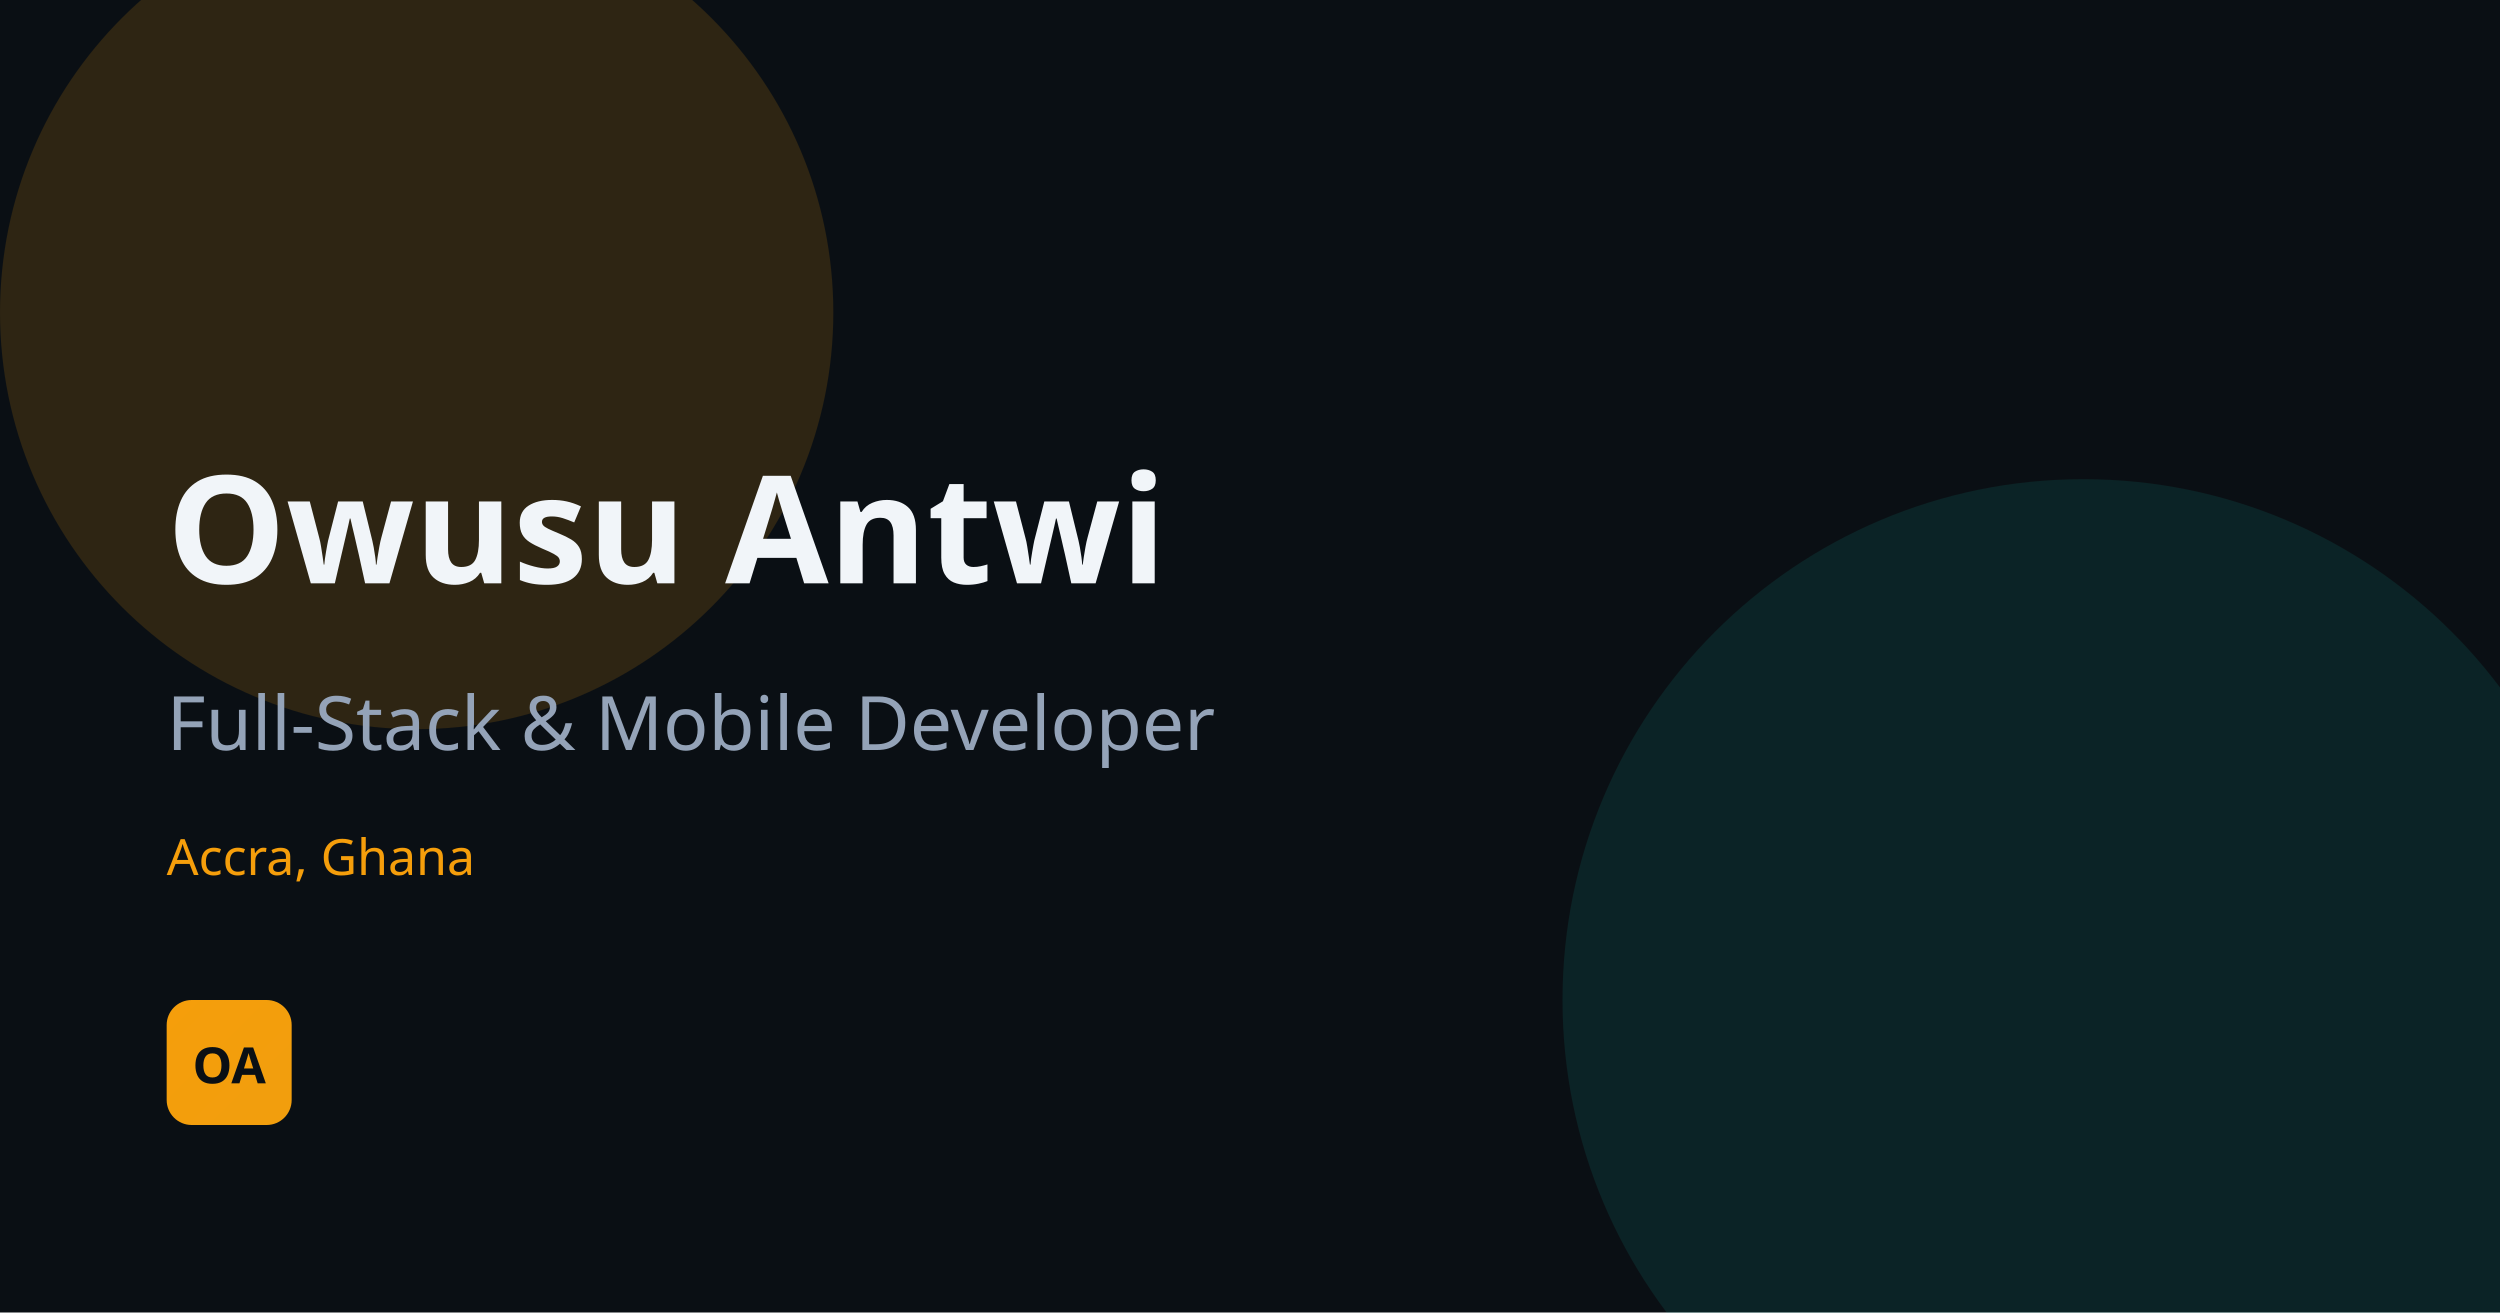
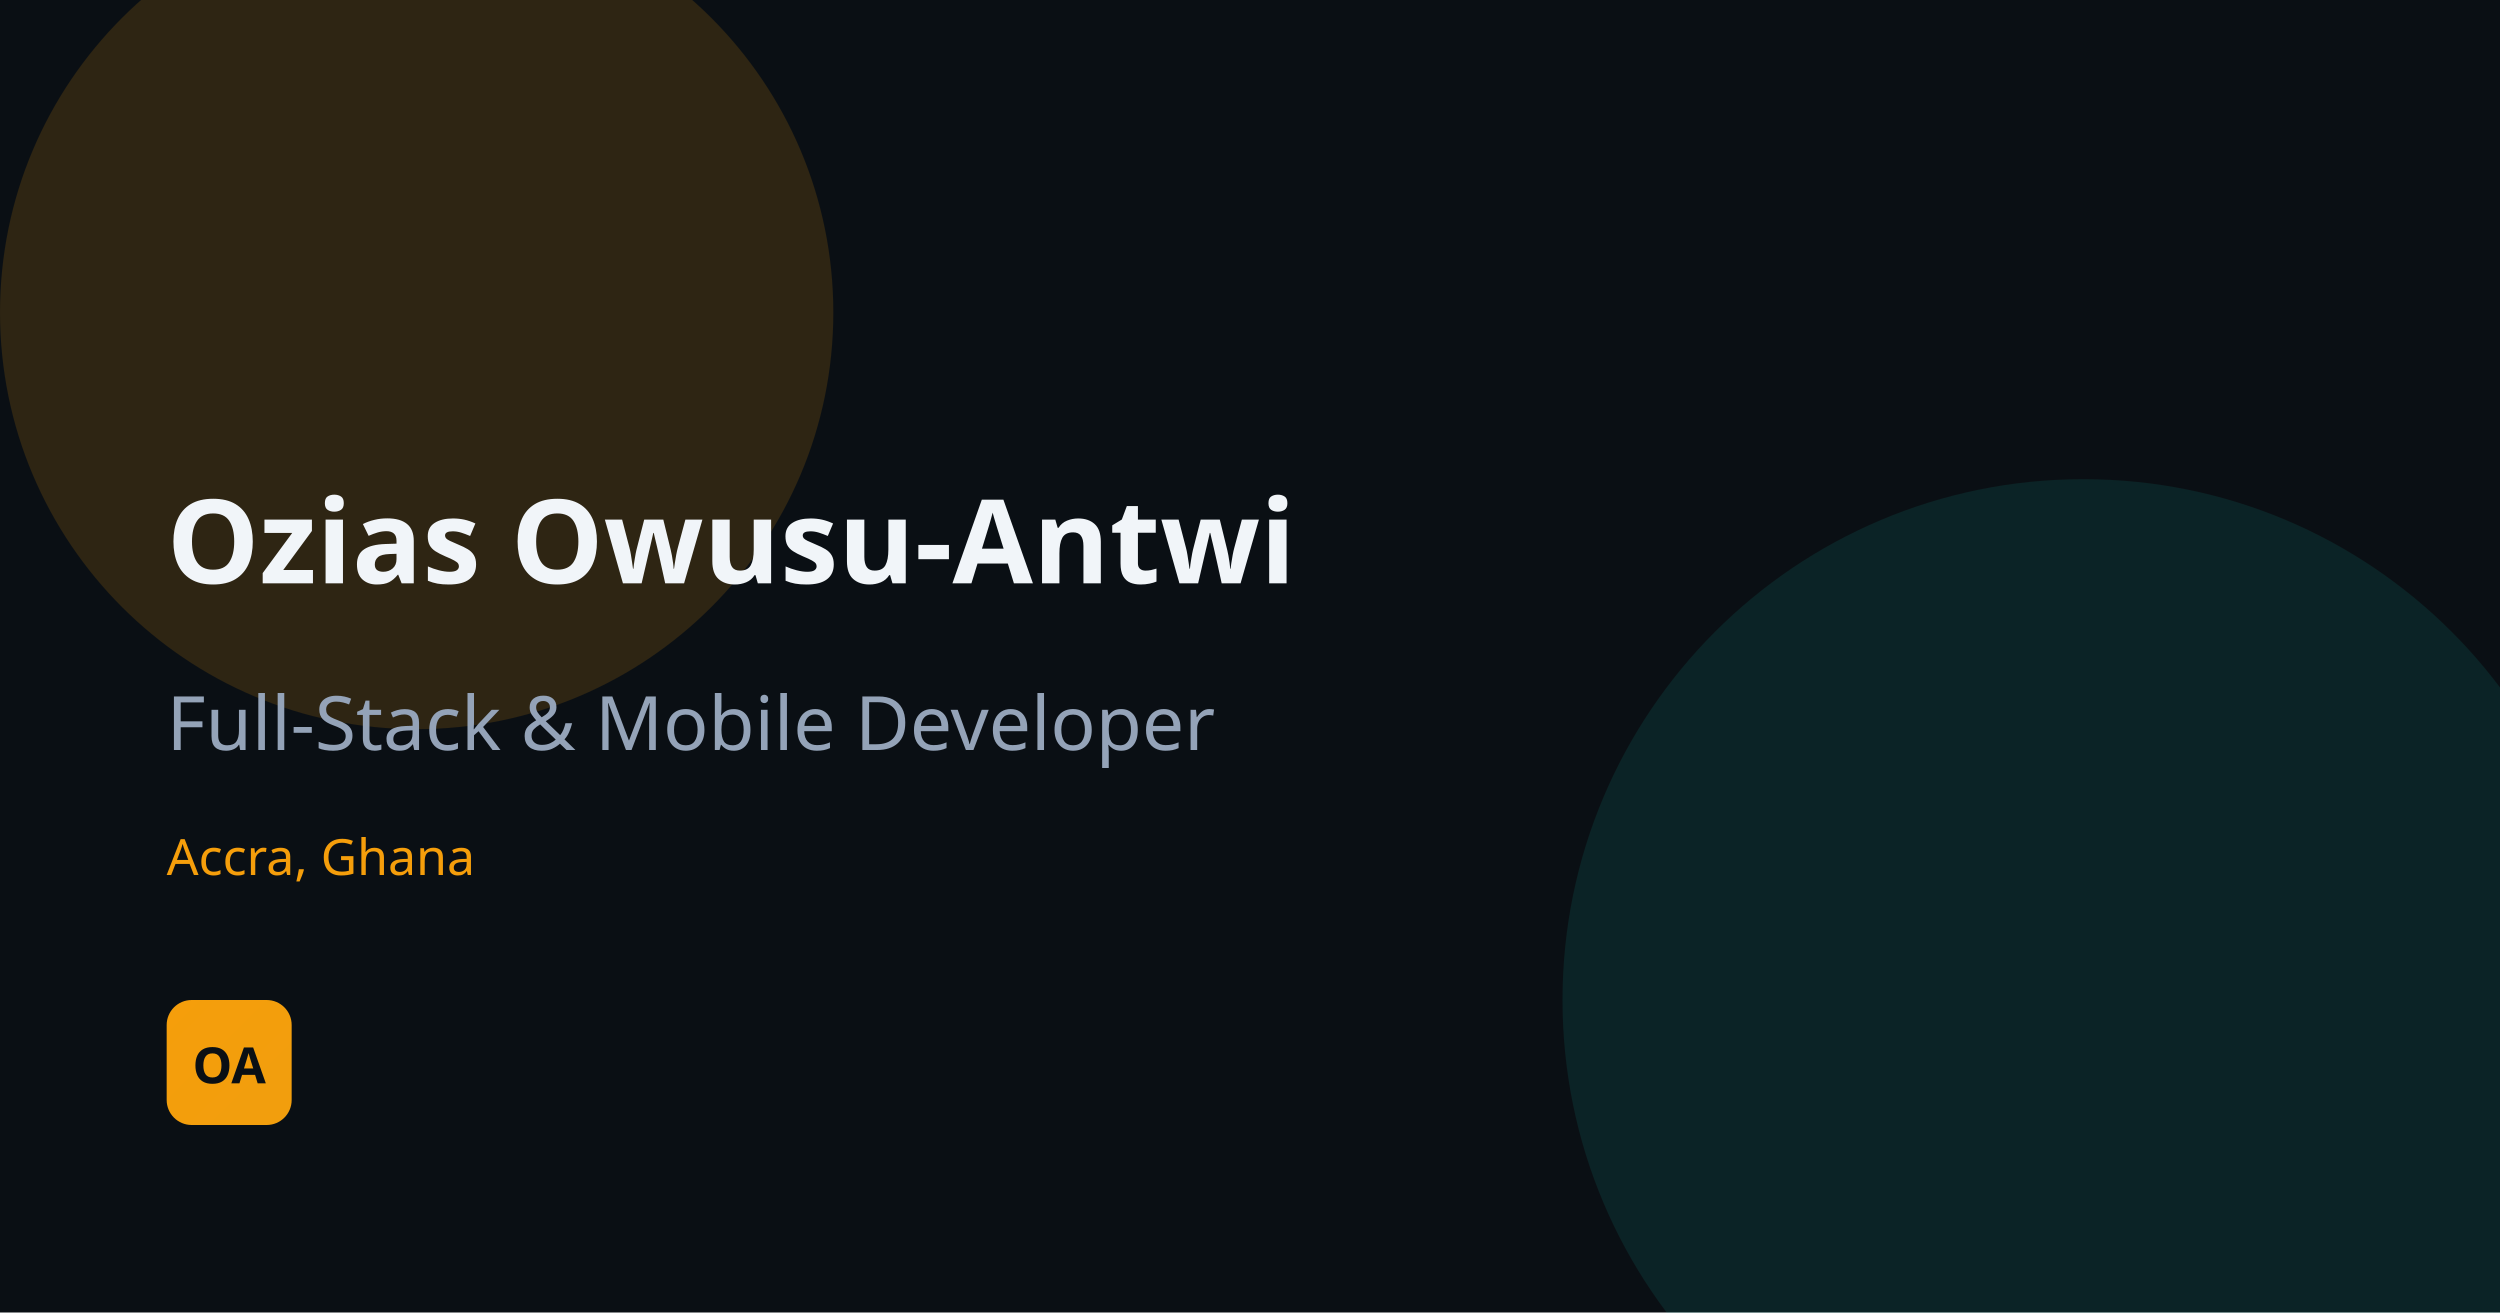
<svg xmlns="http://www.w3.org/2000/svg" viewBox="0 0 1200 630" fill="none">
  <rect width="1200" height="630" fill="#0a0f14" />
  <circle cx="200" cy="150" r="200" fill="#f59e0b" opacity="0.15" />
  <circle cx="1000" cy="480" r="250" fill="#14b8a6" opacity="0.12" />
-   <text x="80" y="280" font-family="system-ui,sans-serif" font-size="72" font-weight="700" fill="#f1f5f9">Owusu Antwi</text>
+   <text x="80" y="280" font-family="system-ui,sans-serif" font-size="56" font-weight="700" fill="#f1f5f9">Ozias Owusu-Antwi</text>
  <text x="80" y="360" font-family="system-ui,sans-serif" font-size="36" fill="#94a3b8">Full-Stack &amp; Mobile Developer</text>
  <text x="80" y="420" font-family="system-ui,sans-serif" font-size="24" fill="#f59e0b">Accra, Ghana</text>
  <rect x="80" y="480" width="60" height="60" rx="12" fill="url(#g)" />
  <defs>
    <linearGradient id="g" x1="0" y1="0" x2="60" y2="60">
      <stop stop-color="#f59e0b" />
      <stop offset="1" stop-color="#14b8a6" />
    </linearGradient>
  </defs>
  <text x="110" y="520" text-anchor="middle" font-family="system-ui,sans-serif" font-size="24" font-weight="700" fill="#0a0f14">OA</text>
</svg>
